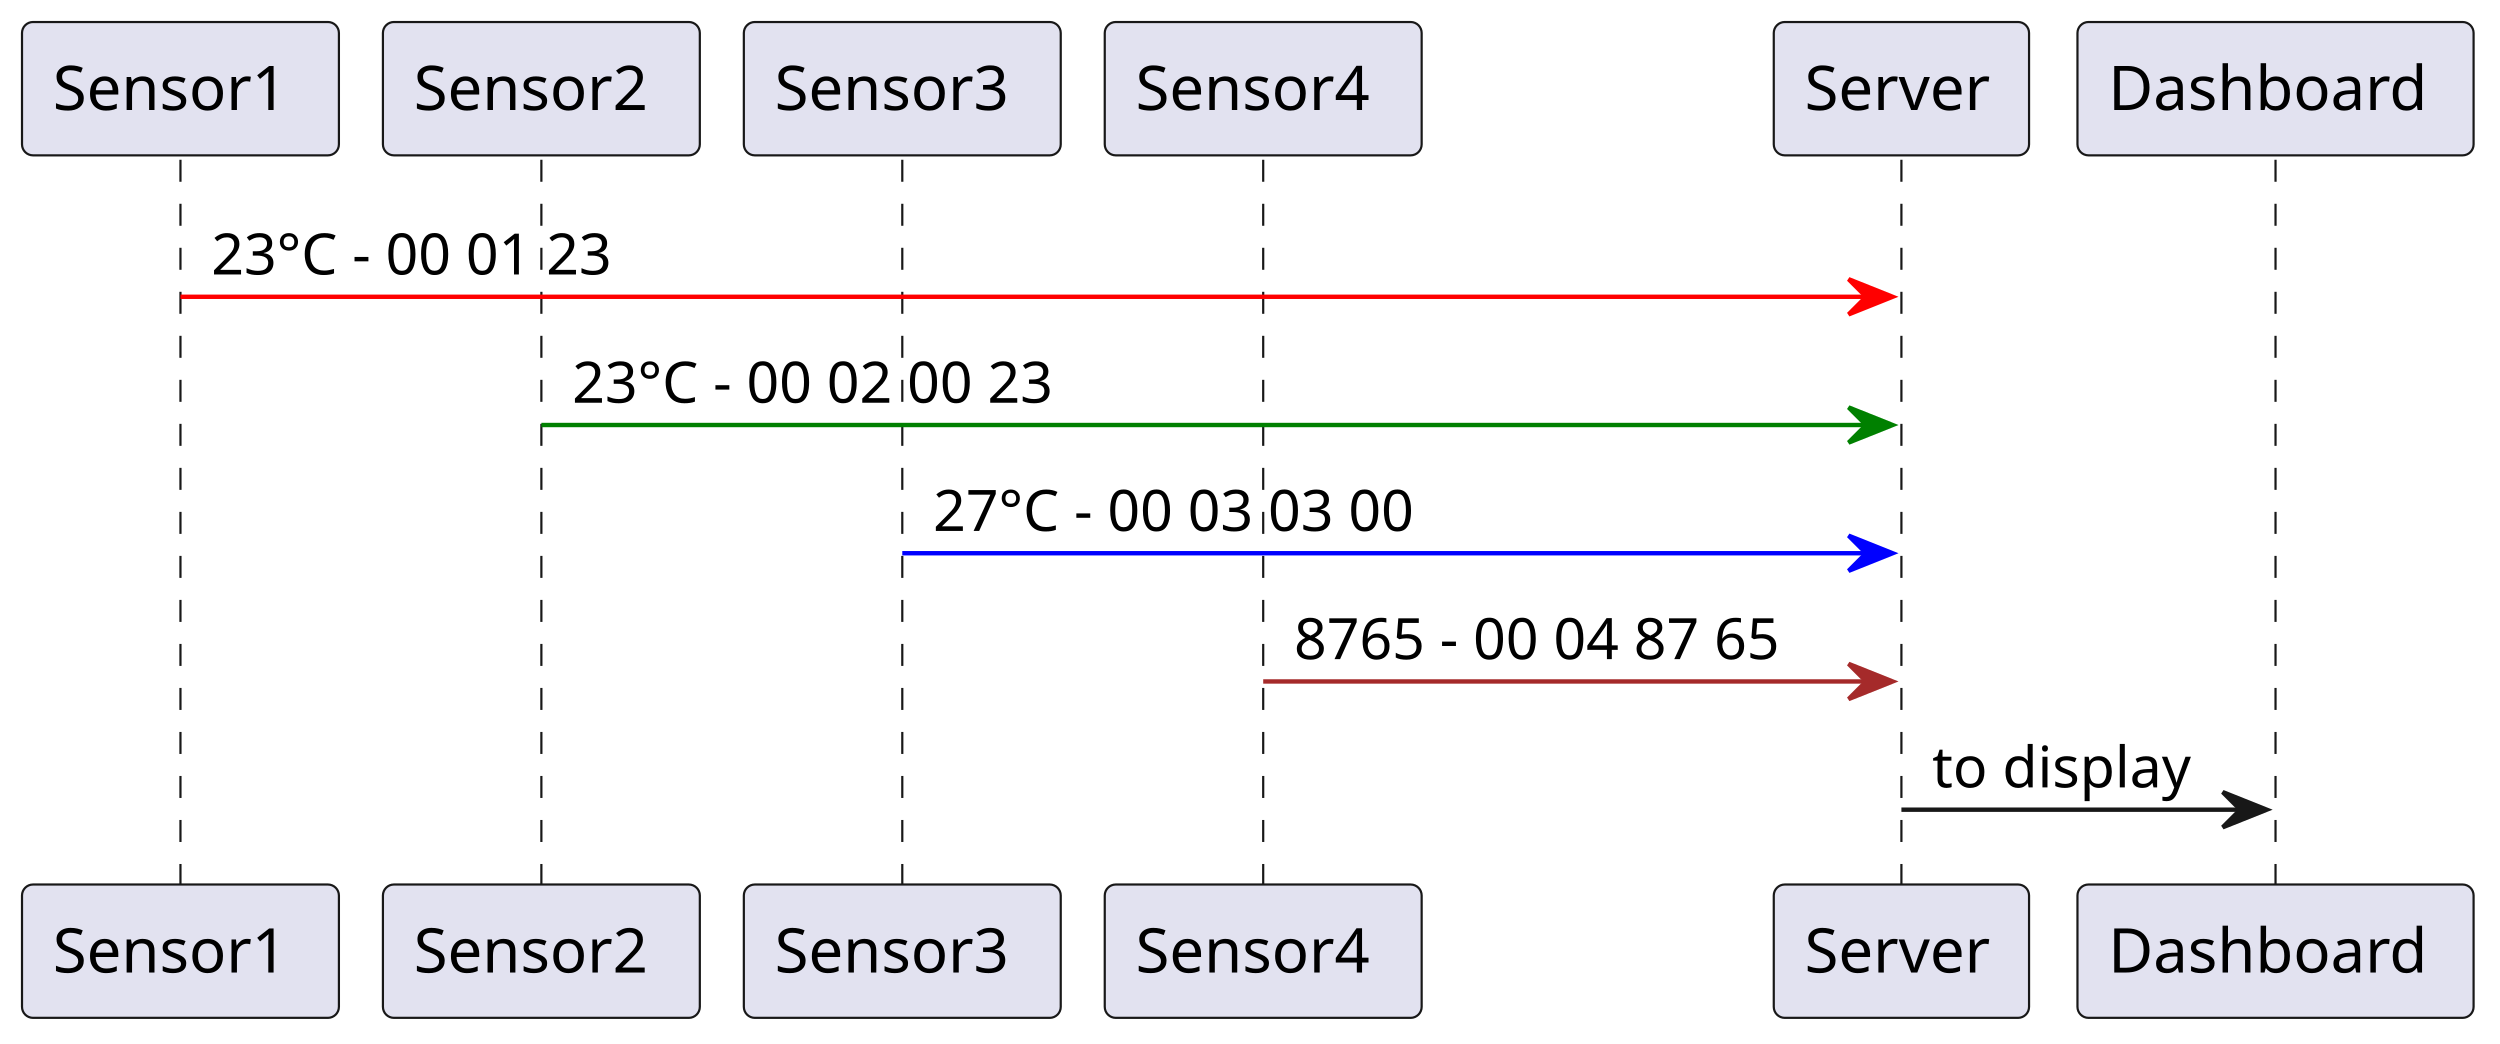
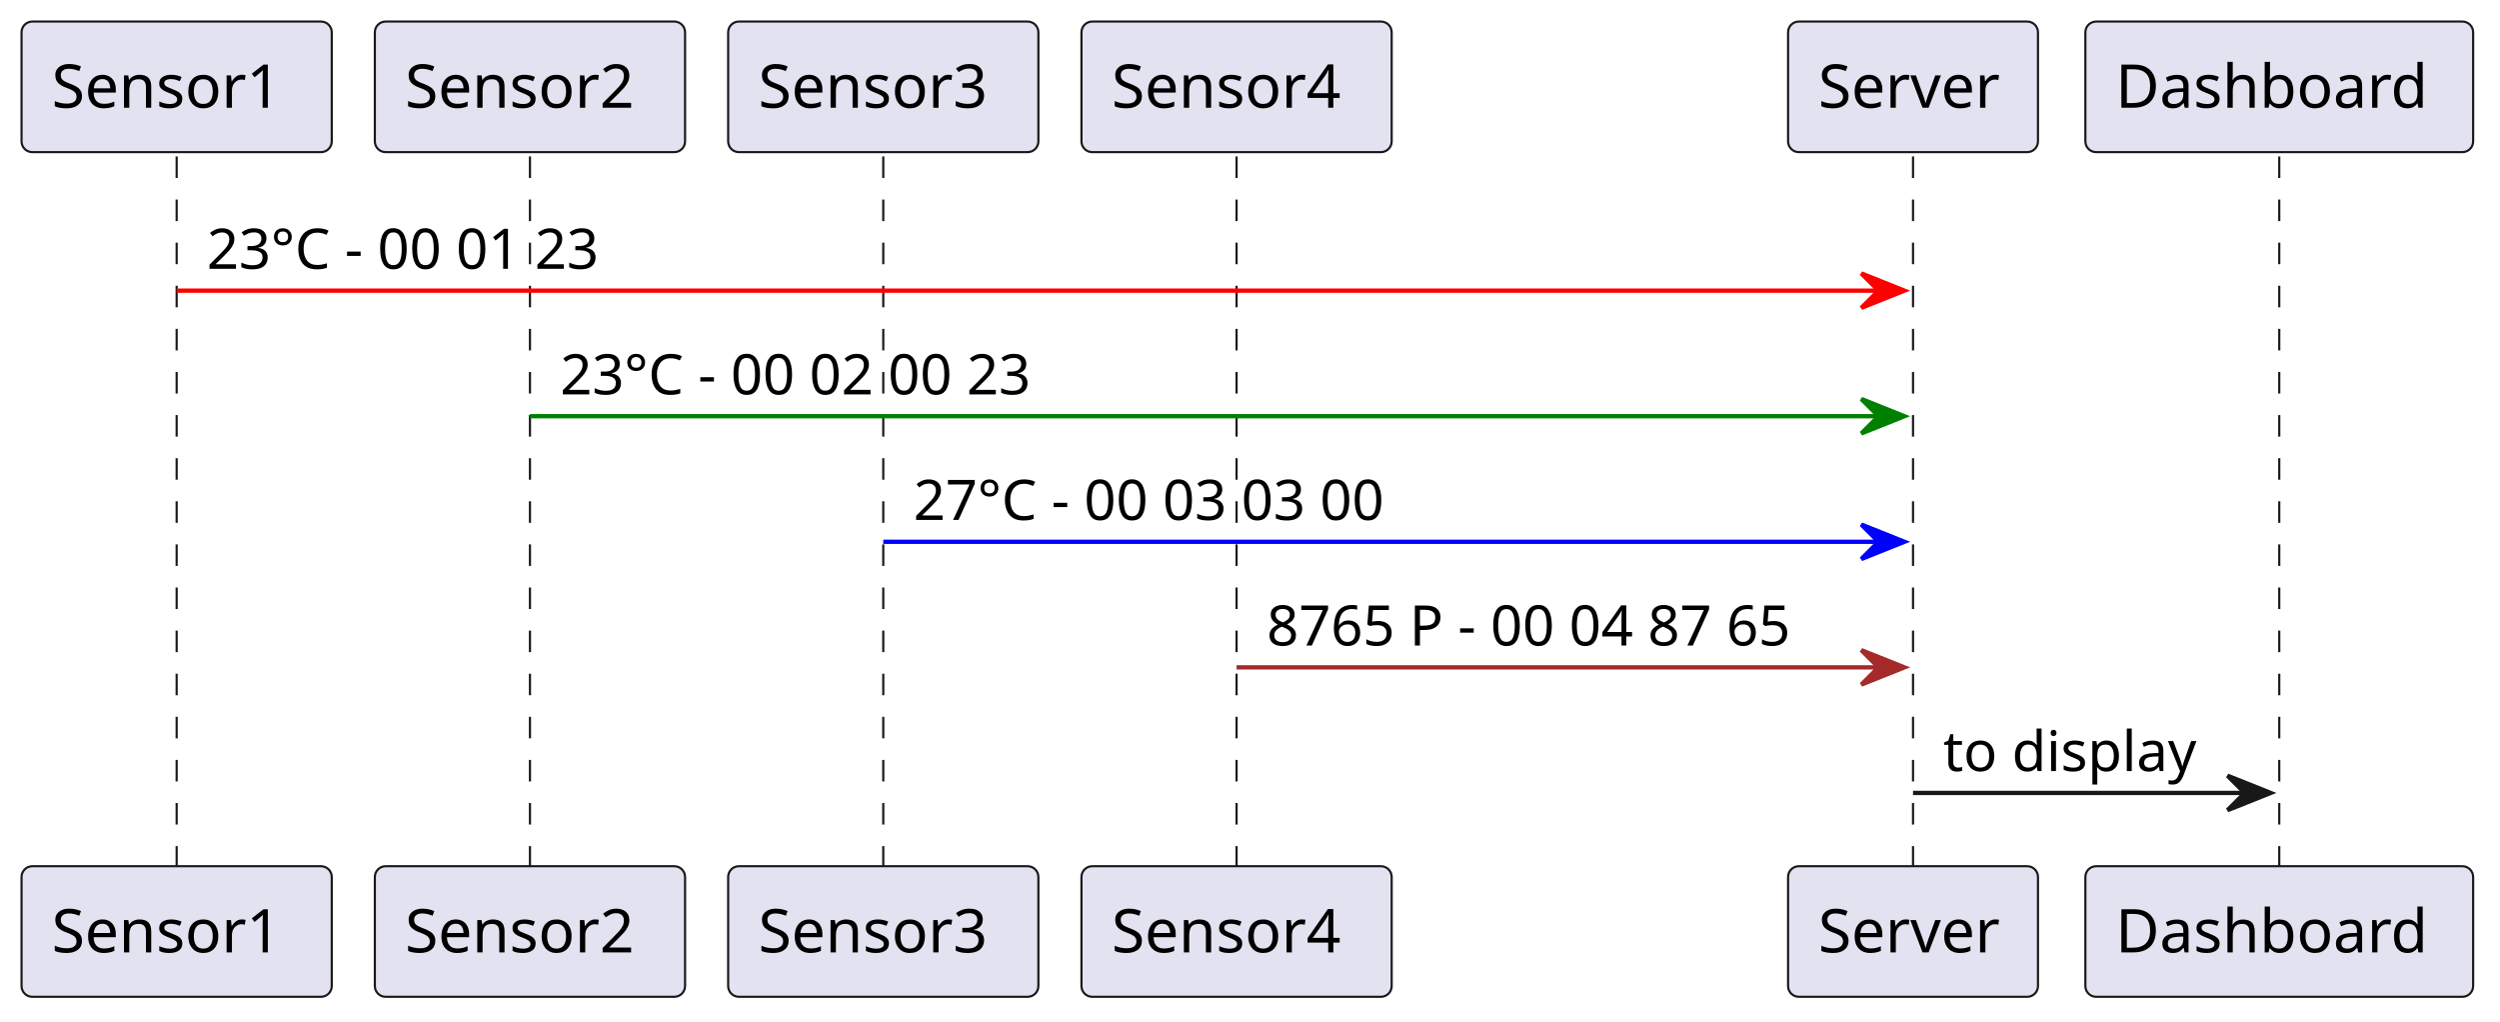
- <svg xmlns="http://www.w3.org/2000/svg" contentStyleType="text/css" height="237px" preserveAspectRatio="none" style="width:568px;height:237px;background:#FFFFFF;" version="1.1" viewBox="0 0 568 237" width="568px" zoomAndPan="magnify">
+ <svg xmlns="http://www.w3.org/2000/svg" contentStyleType="text/css" height="237px" preserveAspectRatio="none" style="width:580px;height:237px;background:#FFFFFF;" version="1.1" viewBox="0 0 580 237" width="580px" zoomAndPan="magnify">
  <defs />
  <g>
    <line style="stroke:#181818;stroke-width:0.5;stroke-dasharray:5.0,5.0;" x1="41" x2="41" y1="36.297" y2="201.961" />
    <line style="stroke:#181818;stroke-width:0.5;stroke-dasharray:5.0,5.0;" x1="123" x2="123" y1="36.297" y2="201.961" />
    <line style="stroke:#181818;stroke-width:0.5;stroke-dasharray:5.0,5.0;" x1="205" x2="205" y1="36.297" y2="201.961" />
    <line style="stroke:#181818;stroke-width:0.5;stroke-dasharray:5.0,5.0;" x1="287" x2="287" y1="36.297" y2="201.961" />
-     <line style="stroke:#181818;stroke-width:0.5;stroke-dasharray:5.0,5.0;" x1="432" x2="432" y1="36.297" y2="201.961" />
-     <line style="stroke:#181818;stroke-width:0.5;stroke-dasharray:5.0,5.0;" x1="517" x2="517" y1="36.297" y2="201.961" />
+     <line style="stroke:#181818;stroke-width:0.5;stroke-dasharray:5.0,5.0;" x1="444" x2="444" y1="36.297" y2="201.961" />
+     <line style="stroke:#181818;stroke-width:0.5;stroke-dasharray:5.0,5.0;" x1="529" x2="529" y1="36.297" y2="201.961" />
    <rect fill="#E2E2F0" height="30.297" rx="2.5" ry="2.5" style="stroke:#181818;stroke-width:0.5;" width="72" x="5" y="5" />
    <text fill="#000000" font-family="sans-serif" font-size="14" lengthAdjust="spacing" textLength="58" x="12" y="24.995">Sensor1</text>
    <rect fill="#E2E2F0" height="30.297" rx="2.5" ry="2.5" style="stroke:#181818;stroke-width:0.5;" width="72" x="5" y="200.961" />
    <text fill="#000000" font-family="sans-serif" font-size="14" lengthAdjust="spacing" textLength="58" x="12" y="220.956">Sensor1</text>
    <rect fill="#E2E2F0" height="30.297" rx="2.5" ry="2.5" style="stroke:#181818;stroke-width:0.5;" width="72" x="87" y="5" />
    <text fill="#000000" font-family="sans-serif" font-size="14" lengthAdjust="spacing" textLength="58" x="94" y="24.995">Sensor2</text>
    <rect fill="#E2E2F0" height="30.297" rx="2.5" ry="2.5" style="stroke:#181818;stroke-width:0.5;" width="72" x="87" y="200.961" />
    <text fill="#000000" font-family="sans-serif" font-size="14" lengthAdjust="spacing" textLength="58" x="94" y="220.956">Sensor2</text>
    <rect fill="#E2E2F0" height="30.297" rx="2.5" ry="2.5" style="stroke:#181818;stroke-width:0.5;" width="72" x="169" y="5" />
    <text fill="#000000" font-family="sans-serif" font-size="14" lengthAdjust="spacing" textLength="58" x="176" y="24.995">Sensor3</text>
    <rect fill="#E2E2F0" height="30.297" rx="2.5" ry="2.5" style="stroke:#181818;stroke-width:0.5;" width="72" x="169" y="200.961" />
    <text fill="#000000" font-family="sans-serif" font-size="14" lengthAdjust="spacing" textLength="58" x="176" y="220.956">Sensor3</text>
    <rect fill="#E2E2F0" height="30.297" rx="2.5" ry="2.5" style="stroke:#181818;stroke-width:0.5;" width="72" x="251" y="5" />
    <text fill="#000000" font-family="sans-serif" font-size="14" lengthAdjust="spacing" textLength="58" x="258" y="24.995">Sensor4</text>
    <rect fill="#E2E2F0" height="30.297" rx="2.5" ry="2.5" style="stroke:#181818;stroke-width:0.5;" width="72" x="251" y="200.961" />
    <text fill="#000000" font-family="sans-serif" font-size="14" lengthAdjust="spacing" textLength="58" x="258" y="220.956">Sensor4</text>
-     <rect fill="#E2E2F0" height="30.297" rx="2.5" ry="2.5" style="stroke:#181818;stroke-width:0.5;" width="58" x="403" y="5" />
-     <text fill="#000000" font-family="sans-serif" font-size="14" lengthAdjust="spacing" textLength="44" x="410" y="24.995">Server</text>
-     <rect fill="#E2E2F0" height="30.297" rx="2.5" ry="2.5" style="stroke:#181818;stroke-width:0.5;" width="58" x="403" y="200.961" />
-     <text fill="#000000" font-family="sans-serif" font-size="14" lengthAdjust="spacing" textLength="44" x="410" y="220.956">Server</text>
-     <rect fill="#E2E2F0" height="30.297" rx="2.5" ry="2.5" style="stroke:#181818;stroke-width:0.5;" width="90" x="472" y="5" />
-     <text fill="#000000" font-family="sans-serif" font-size="14" lengthAdjust="spacing" textLength="76" x="479" y="24.995">Dashboard</text>
-     <rect fill="#E2E2F0" height="30.297" rx="2.5" ry="2.5" style="stroke:#181818;stroke-width:0.5;" width="90" x="472" y="200.961" />
-     <text fill="#000000" font-family="sans-serif" font-size="14" lengthAdjust="spacing" textLength="76" x="479" y="220.956">Dashboard</text>
-     <polygon fill="#FF0000" points="420,63.43,430,67.43,420,71.43,424,67.43" style="stroke:#FF0000;stroke-width:1.0;" />
-     <line style="stroke:#FF0000;stroke-width:1.0;" x1="41" x2="426" y1="67.43" y2="67.43" />
+     <rect fill="#E2E2F0" height="30.297" rx="2.5" ry="2.5" style="stroke:#181818;stroke-width:0.5;" width="58" x="415" y="5" />
+     <text fill="#000000" font-family="sans-serif" font-size="14" lengthAdjust="spacing" textLength="44" x="422" y="24.995">Server</text>
+     <rect fill="#E2E2F0" height="30.297" rx="2.5" ry="2.5" style="stroke:#181818;stroke-width:0.5;" width="58" x="415" y="200.961" />
+     <text fill="#000000" font-family="sans-serif" font-size="14" lengthAdjust="spacing" textLength="44" x="422" y="220.956">Server</text>
+     <rect fill="#E2E2F0" height="30.297" rx="2.5" ry="2.5" style="stroke:#181818;stroke-width:0.5;" width="90" x="484" y="5" />
+     <text fill="#000000" font-family="sans-serif" font-size="14" lengthAdjust="spacing" textLength="76" x="491" y="24.995">Dashboard</text>
+     <rect fill="#E2E2F0" height="30.297" rx="2.5" ry="2.5" style="stroke:#181818;stroke-width:0.5;" width="90" x="484" y="200.961" />
+     <text fill="#000000" font-family="sans-serif" font-size="14" lengthAdjust="spacing" textLength="76" x="491" y="220.956">Dashboard</text>
+     <polygon fill="#FF0000" points="432,63.43,442,67.43,432,71.43,436,67.43" style="stroke:#FF0000;stroke-width:1.0;" />
+     <line style="stroke:#FF0000;stroke-width:1.0;" x1="41" x2="438" y1="67.43" y2="67.43" />
    <text fill="#000000" font-family="sans-serif" font-size="13" lengthAdjust="spacing" textLength="101" x="48" y="62.364">23°C - 00 01 23</text>
-     <polygon fill="#008000" points="420,92.562,430,96.562,420,100.562,424,96.562" style="stroke:#008000;stroke-width:1.0;" />
-     <line style="stroke:#008000;stroke-width:1.0;" x1="123" x2="426" y1="96.562" y2="96.562" />
+     <polygon fill="#008000" points="432,92.562,442,96.562,432,100.562,436,96.562" style="stroke:#008000;stroke-width:1.0;" />
+     <line style="stroke:#008000;stroke-width:1.0;" x1="123" x2="438" y1="96.562" y2="96.562" />
    <text fill="#000000" font-family="sans-serif" font-size="13" lengthAdjust="spacing" textLength="121" x="130" y="91.497">23°C - 00 02 00 23</text>
-     <polygon fill="#0000FF" points="420,121.695,430,125.695,420,129.695,424,125.695" style="stroke:#0000FF;stroke-width:1.0;" />
-     <line style="stroke:#0000FF;stroke-width:1.0;" x1="205" x2="426" y1="125.695" y2="125.695" />
+     <polygon fill="#0000FF" points="432,121.695,442,125.695,432,129.695,436,125.695" style="stroke:#0000FF;stroke-width:1.0;" />
+     <line style="stroke:#0000FF;stroke-width:1.0;" x1="205" x2="438" y1="125.695" y2="125.695" />
    <text fill="#000000" font-family="sans-serif" font-size="13" lengthAdjust="spacing" textLength="121" x="212" y="120.629">27°C - 00 03 03 00</text>
-     <polygon fill="#A52A2A" points="420,150.828,430,154.828,420,158.828,424,154.828" style="stroke:#A52A2A;stroke-width:1.0;" />
-     <line style="stroke:#A52A2A;stroke-width:1.0;" x1="287" x2="426" y1="154.828" y2="154.828" />
-     <text fill="#000000" font-family="sans-serif" font-size="13" lengthAdjust="spacing" textLength="121" x="294" y="149.762">8765 - 00 04 87 65</text>
-     <polygon fill="#181818" points="505,179.961,515,183.961,505,187.961,509,183.961" style="stroke:#181818;stroke-width:1.0;" />
-     <line style="stroke:#181818;stroke-width:1.0;" x1="432" x2="511" y1="183.961" y2="183.961" />
-     <text fill="#000000" font-family="sans-serif" font-size="13" lengthAdjust="spacing" textLength="61" x="439" y="178.895">to display</text>
+     <polygon fill="#A52A2A" points="432,150.828,442,154.828,432,158.828,436,154.828" style="stroke:#A52A2A;stroke-width:1.0;" />
+     <line style="stroke:#A52A2A;stroke-width:1.0;" x1="287" x2="438" y1="154.828" y2="154.828" />
+     <text fill="#000000" font-family="sans-serif" font-size="13" lengthAdjust="spacing" textLength="133" x="294" y="149.762">8765 P - 00 04 87 65</text>
+     <polygon fill="#181818" points="517,179.961,527,183.961,517,187.961,521,183.961" style="stroke:#181818;stroke-width:1.0;" />
+     <line style="stroke:#181818;stroke-width:1.0;" x1="444" x2="523" y1="183.961" y2="183.961" />
+     <text fill="#000000" font-family="sans-serif" font-size="13" lengthAdjust="spacing" textLength="61" x="451" y="178.895">to display</text>
  </g>
</svg>
